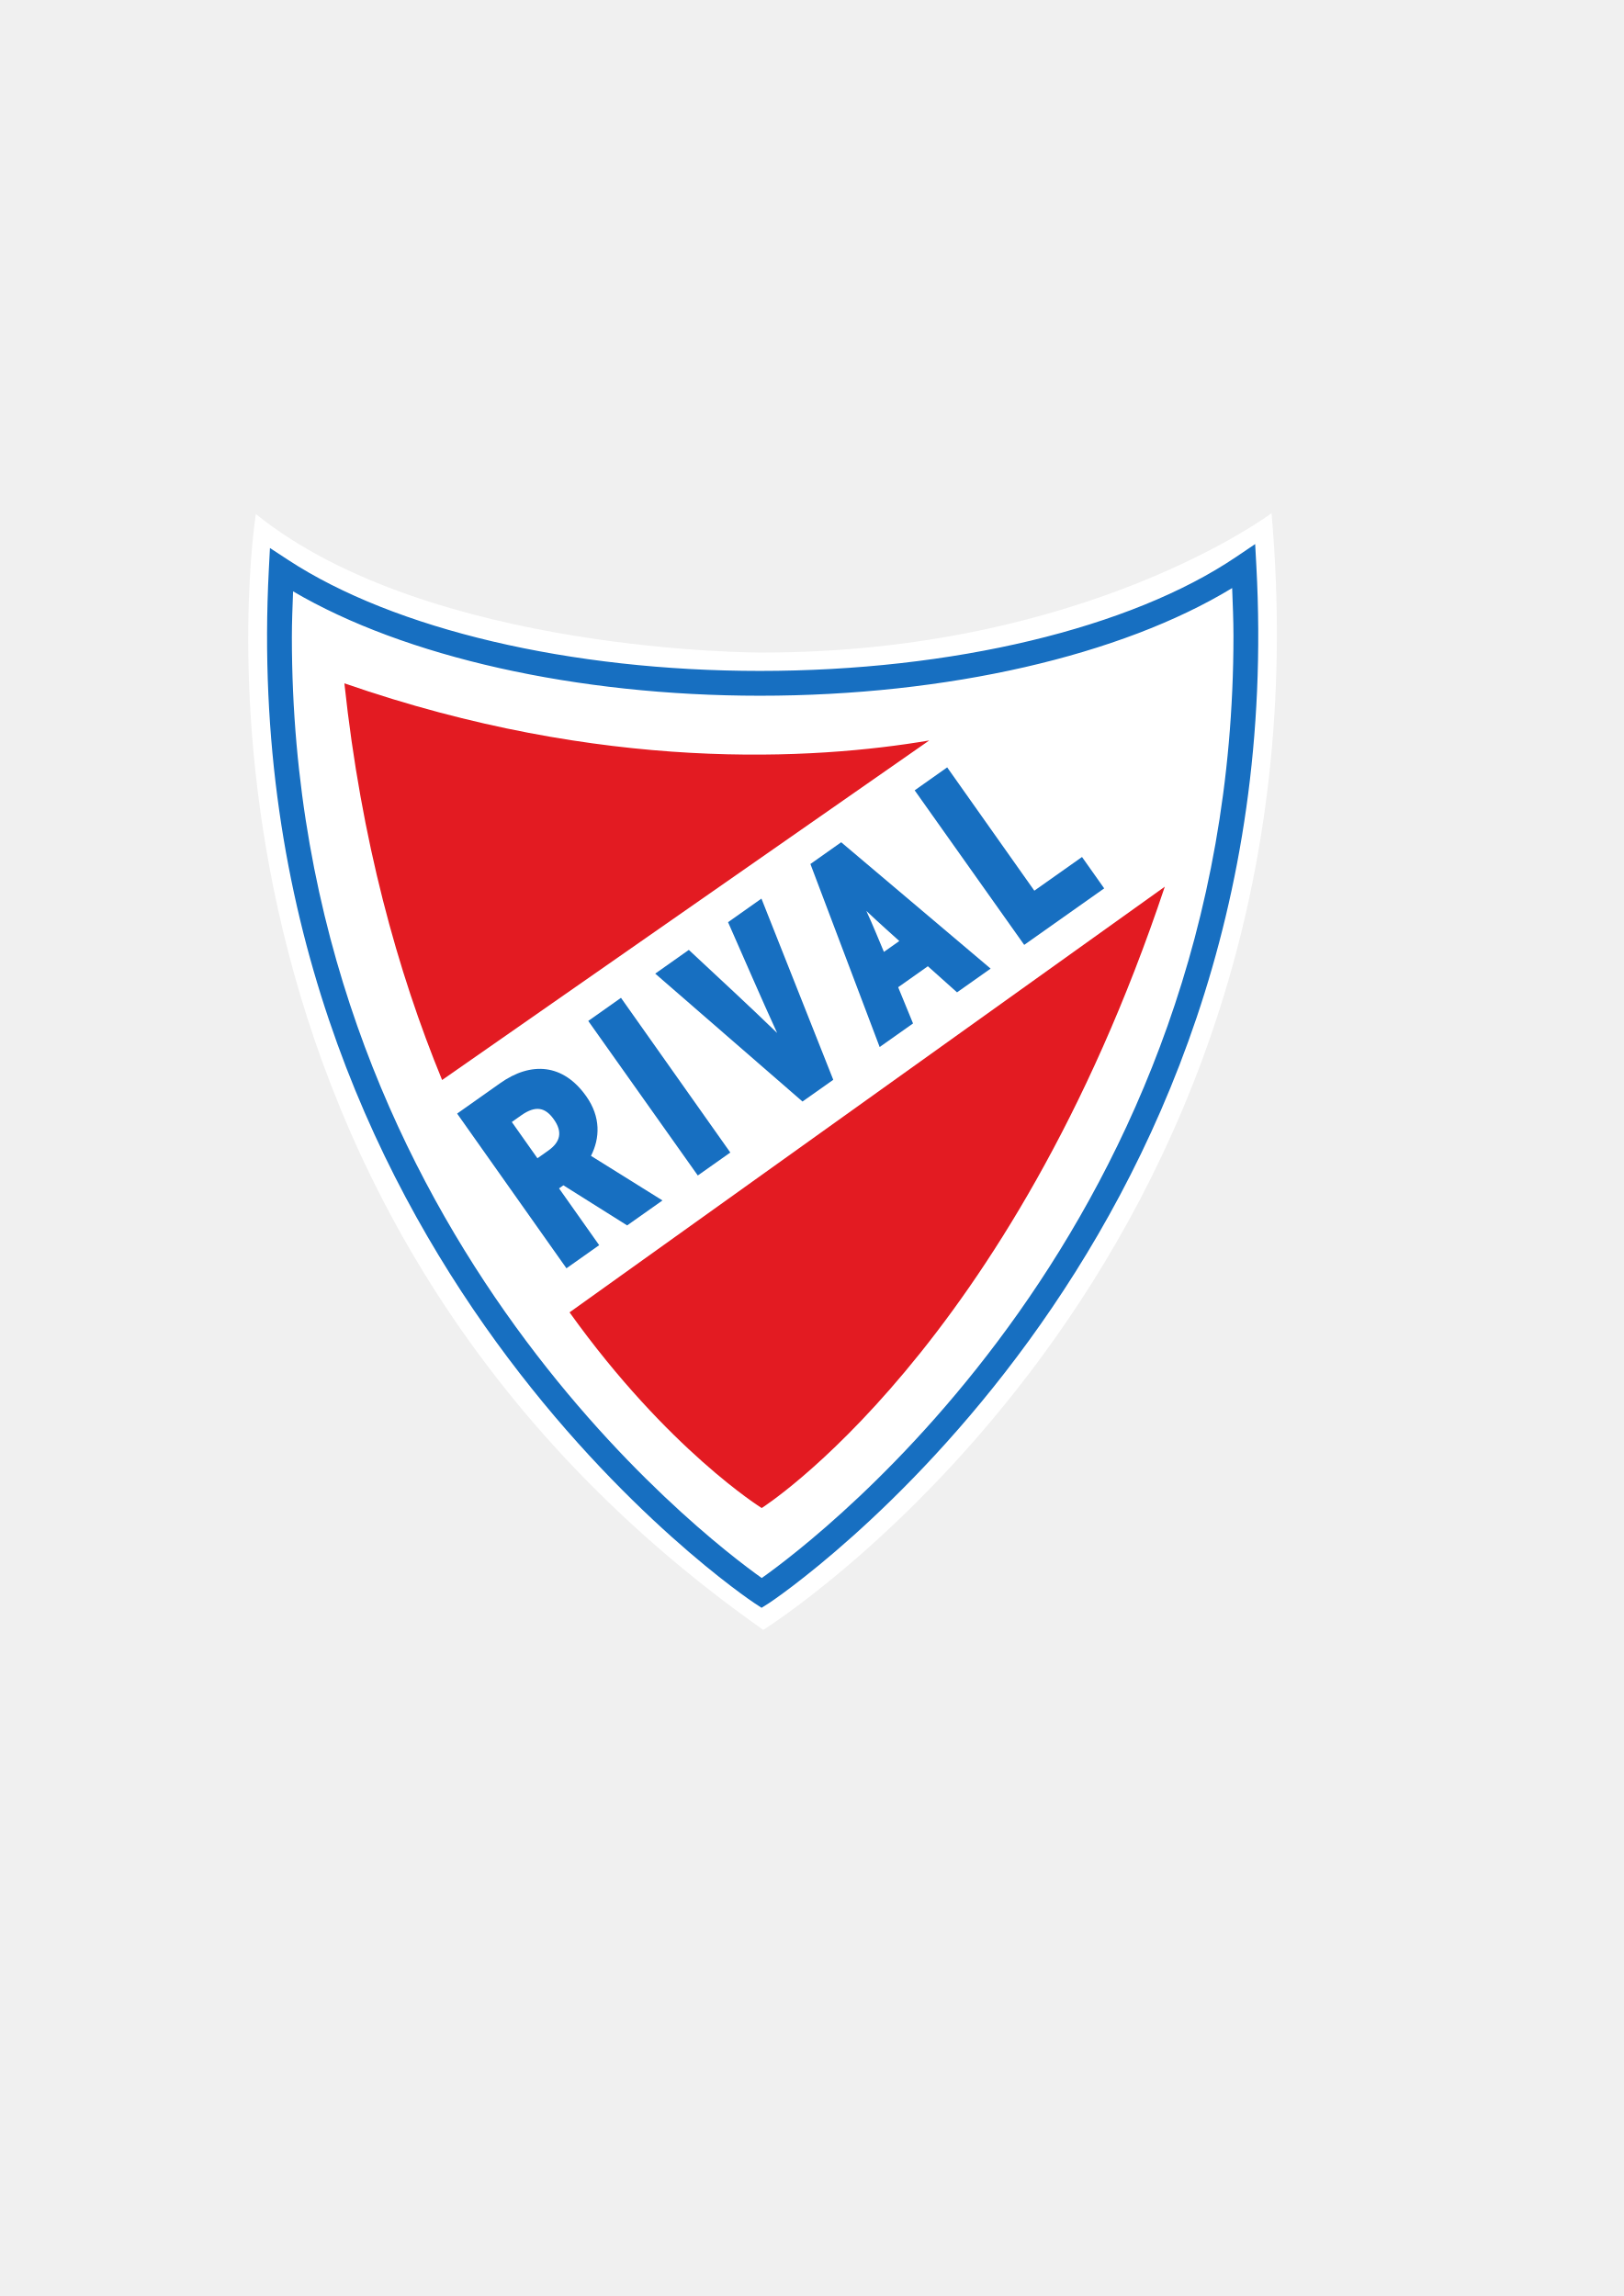
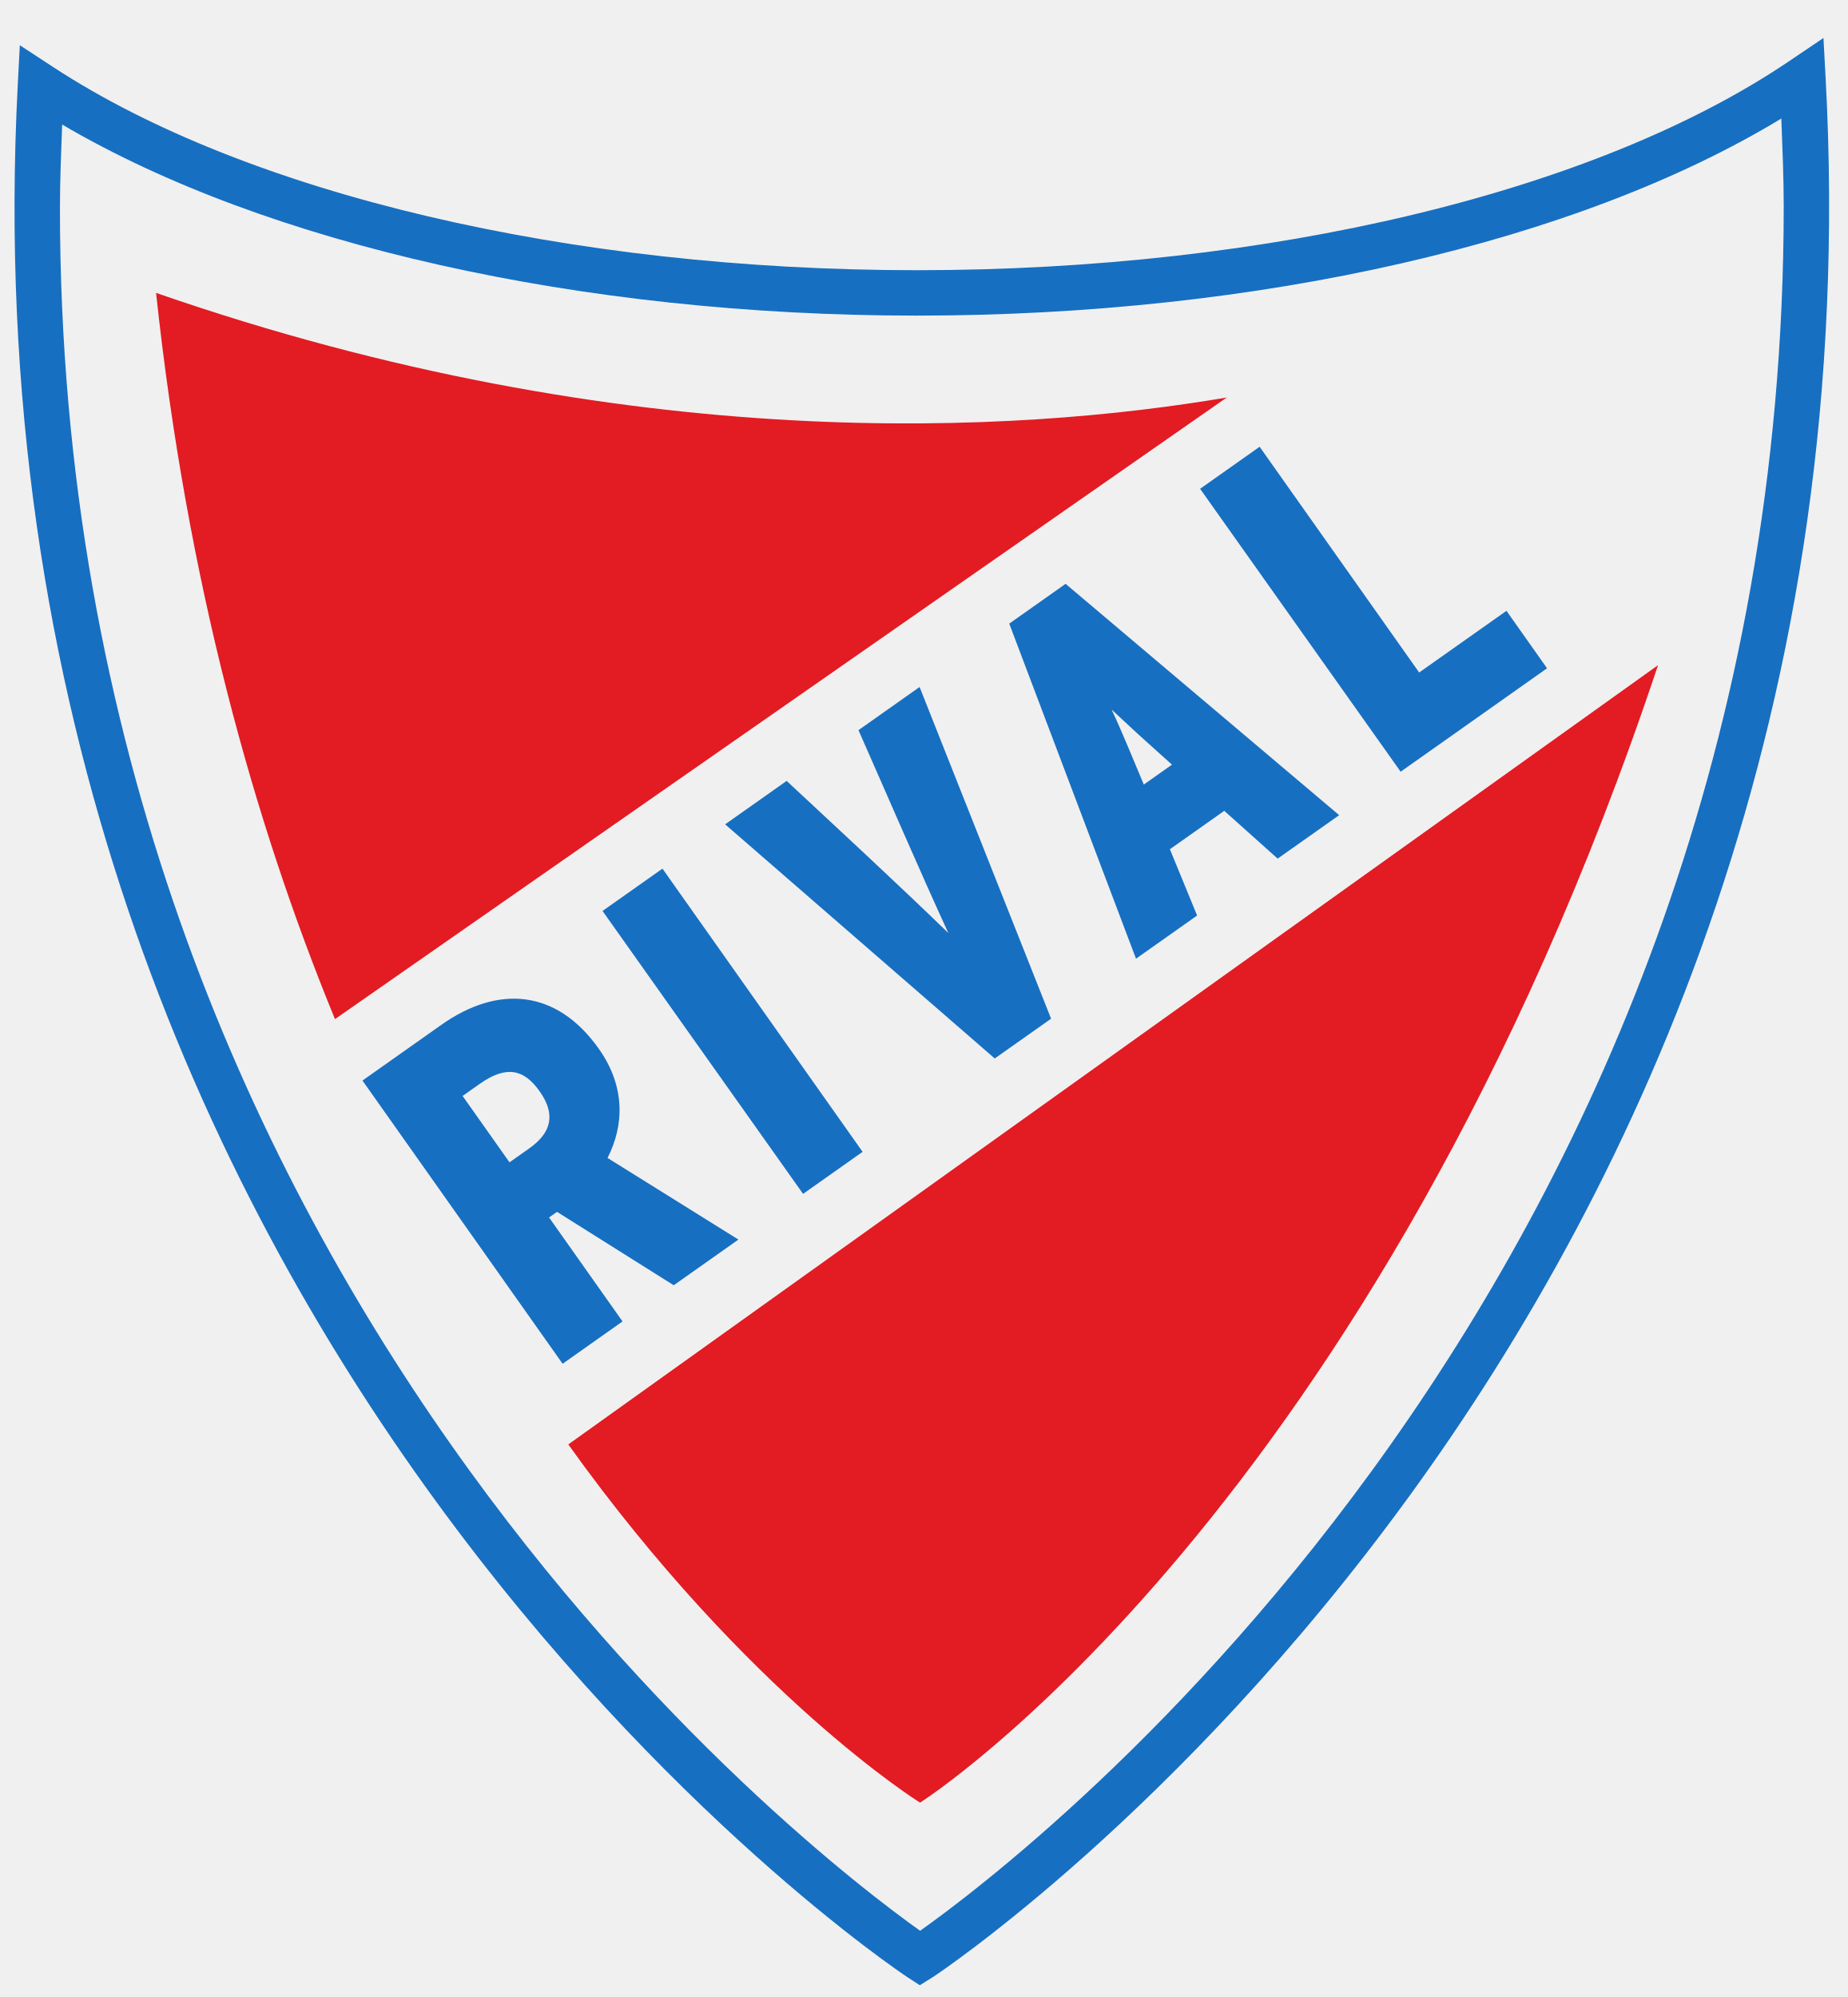
- <svg xmlns="http://www.w3.org/2000/svg" viewBox="0 0 793.701 1122.52" height="1122.52" width="793.701" xml:space="preserve" id="svg2" version="1.1">
-   <defs id="defs6">
-     <clipPath id="clipPath18" clipPathUnits="userSpaceOnUse">
-       <path id="path16" d="M 0,841.89 H 595.276 V 0 H 0 Z" />
-     </clipPath>
-   </defs>
-   <g transform="matrix(1.333333,0,0,-1.333333,0,1122.52)" id="g10">
-     <g id="g12">
-       <g clip-path="url(#clipPath18)" id="g14">
-         <g transform="translate(451.7412,626.4844)" id="g20">
-           <path id="path22" style="fill:#ffffff;fill-opacity:1;fill-rule:nonzero;stroke:none" d="m 0,0 c 0.226,-5.891 0.481,-11.801 0.481,-17.549 0,-215.655 -152.453,-330.943 -172.937,-345.446 -21.029,14.938 -172.264,129.964 -172.264,345.021 0,5.495 0.238,11.144 0.44,16.768 40.763,-23.978 103.759,-38.273 171.147,-38.273 68.688,0 132.445,14.748 173.133,39.479" />
-         </g>
-         <g transform="translate(279.8223,244.2461)" id="g24">
-           <path id="path26" style="fill:#ffffff;fill-opacity:1;fill-rule:nonzero;stroke:none" d="m 0,0 c 0,0 210.678,131.413 186.346,409.47 0,0 -68.053,-51.101 -186.788,-51.101 0,0 -122.012,-0.442 -185.579,50.777 0,0 -40.455,-249.582 186.021,-409.146" />
-         </g>
-         <g transform="translate(451.7266,626.2617)" id="g28">
-           <path id="path30" style="fill:#176fc1;fill-opacity:1;fill-rule:nonzero;stroke:none" d="m 0,0 c 0.221,-5.891 0.48,-11.801 0.48,-17.549 0,-215.656 -152.453,-330.944 -172.942,-345.445 -21.027,14.936 -172.26,129.963 -172.26,345.02 0,5.495 0.239,11.144 0.441,16.769 40.764,-23.979 103.759,-38.274 171.147,-38.274 C -104.45,-39.479 -40.692,-24.731 0,0 m 1.438,11.404 c -38.751,-26.165 -104.009,-41.788 -174.572,-41.788 -69.415,0 -134.089,15.225 -173.001,40.727 l -6.623,4.339 -0.411,-7.907 C -366.251,-244.65 -176.917,-371.048 -175,-372.296 l 2.481,-1.614 2.768,1.741 c 1.92,1.251 192.25,128.194 178.623,380.283 l -0.434,8.015 z" />
-         </g>
-         <g transform="translate(126.2544,591.332)" id="g32">
-           <path id="path34" style="fill:#e31b22;fill-opacity:1;fill-rule:nonzero;stroke:none" d="M 0,0 C 6.183,-57.692 19.523,-105.774 35.828,-145.458 L 214.417,-20.953 C 172.344,-28.094 94.7,-32.895 0,0" />
-         </g>
-         <g transform="translate(208.8071,360.6787)" id="g36">
-           <path id="path38" style="fill:#e31b22;fill-opacity:1;fill-rule:nonzero;stroke:none" d="m 0,0 c 36.083,-50.421 70.443,-71.748 70.443,-71.748 0,0 90.938,57.54 147.787,227.835 z" />
-         </g>
-         <g transform="translate(187.6392,430.479)" id="g40">
-           <path id="path42" style="fill:#176fc1;fill-opacity:1;fill-rule:nonzero;stroke:none" d="m 0,0 9.394,-13.292 3.972,2.805 c 4.528,3.202 5.267,6.884 2.058,11.425 C 12.333,5.31 8.823,6.233 3.417,2.415 Z m 18.907,-23.213 -1.591,-1.124 14.713,-20.824 -11.998,-8.48 -40.082,56.725 15.813,11.174 c 11.284,7.974 23.053,7.174 31.525,-4.82 5.38,-7.615 5.039,-15.391 1.738,-21.853 l 26.209,-16.35 -12.953,-9.153 z" />
-         </g>
-         <g transform="translate(215.6631,467.5347)" id="g44">
-           <path id="path46" style="fill:#176fc1;fill-opacity:1;fill-rule:nonzero;stroke:none" d="m 0,0 12,8.477 40.081,-56.724 -11.92,-8.421 z" />
-         </g>
-         <g transform="translate(294.207,437.9863)" id="g48">
-           <path id="path50" style="fill:#176fc1;fill-opacity:1;fill-rule:nonzero;stroke:none" d="M 0,0 -53.992,46.898 -41.675,55.6 C -30.85,45.507 -19.891,35.394 -9.301,25.136 -15.44,38.54 -21.313,52.243 -27.29,65.763 L -15.051,74.41 11.282,7.971 Z" />
-         </g>
-         <g transform="translate(317.6182,507.8672)" id="g52">
-           <path id="path54" style="fill:#176fc1;fill-opacity:1;fill-rule:nonzero;stroke:none" d="m 0,0 c 2.3,-4.938 4.303,-9.961 6.439,-15.012 l 5.642,3.985 -4.917,4.423 C 4.951,-4.647 2.392,-2.202 0,0 m 22.55,-20.277 -10.885,-7.692 5.449,-13.279 -12.236,-8.645 -25.385,67.112 11.284,7.971 54.786,-46.334 -12.319,-8.705 z" />
-         </g>
-         <g transform="translate(335.333,552.0933)" id="g56">
-           <path id="path58" style="fill:#176fc1;fill-opacity:1;fill-rule:nonzero;stroke:none" d="M 0,0 11.918,8.422 43.87,-36.795 61.351,-24.442 69.481,-35.949 40.16,-56.667 Z" />
-         </g>
-       </g>
+ <svg xmlns="http://www.w3.org/2000/svg" width="370" height="400" viewBox="0 0 370 400" version="1.1">
+   <g transform="matrix(1,0,0,-1,-95,650)" id="g1">
+     <g transform="translate(451.7266,626.2617)" id="g2">
+       <path id="path1" style="fill:#176fc1;fill-opacity:1;fill-rule:nonzero;stroke:none" d="m 0,0 c 0.221,-5.891 0.48,-11.801 0.48,-17.549 0,-215.656 -152.453,-330.944 -172.942,-345.445 -21.027,14.936 -172.26,129.963 -172.26,345.02 0,5.495 0.239,11.144 0.441,16.769 40.764,-23.979 103.759,-38.274 171.147,-38.274 C -104.45,-39.479 -40.692,-24.731 0,0 m 1.438,11.404 c -38.751,-26.165 -104.009,-41.788 -174.572,-41.788 -69.415,0 -134.089,15.225 -173.001,40.727 l -6.623,4.339 -0.411,-7.907 C -366.251,-244.65 -176.917,-371.048 -175,-372.296 l 2.481,-1.614 2.768,1.741 c 1.92,1.251 192.25,128.194 178.623,380.283 l -0.434,8.015 z" />
+     </g>
+     <g transform="translate(126.2544,591.332)" id="g3">
+       <path id="path2" style="fill:#e31b22;fill-opacity:1;fill-rule:nonzero;stroke:none" d="M 0,0 C 6.183,-57.692 19.523,-105.774 35.828,-145.458 L 214.417,-20.953 C 172.344,-28.094 94.7,-32.895 0,0" />
+     </g>
+     <g transform="translate(208.8071,360.6787)" id="g4">
+       <path id="path3" style="fill:#e31b22;fill-opacity:1;fill-rule:nonzero;stroke:none" d="m 0,0 c 36.083,-50.421 70.443,-71.748 70.443,-71.748 0,0 90.938,57.54 147.787,227.835 z" />
+     </g>
+     <g transform="translate(187.6392,430.479)" id="g5">
+       <path id="path4" style="fill:#176fc1;fill-opacity:1;fill-rule:nonzero;stroke:none" d="m 0,0 9.394,-13.292 3.972,2.805 c 4.528,3.202 5.267,6.884 2.058,11.425 C 12.333,5.31 8.823,6.233 3.417,2.415 Z m 18.907,-23.213 -1.591,-1.124 14.713,-20.824 -11.998,-8.48 -40.082,56.725 15.813,11.174 c 11.284,7.974 23.053,7.174 31.525,-4.82 5.38,-7.615 5.039,-15.391 1.738,-21.853 l 26.209,-16.35 -12.953,-9.153 z" />
+     </g>
+     <g transform="translate(215.6631,467.5347)" id="g6">
+       <path id="path5" style="fill:#176fc1;fill-opacity:1;fill-rule:nonzero;stroke:none" d="m 0,0 12,8.477 40.081,-56.724 -11.92,-8.421 z" />
+     </g>
+     <g transform="translate(294.207,437.9863)" id="g7">
+       <path id="path6" style="fill:#176fc1;fill-opacity:1;fill-rule:nonzero;stroke:none" d="M 0,0 -53.992,46.898 -41.675,55.6 C -30.85,45.507 -19.891,35.394 -9.301,25.136 -15.44,38.54 -21.313,52.243 -27.29,65.763 L -15.051,74.41 11.282,7.971 Z" />
+     </g>
+     <g transform="translate(317.6182,507.8672)" id="g8">
+       <path id="path7" style="fill:#176fc1;fill-opacity:1;fill-rule:nonzero;stroke:none" d="m 0,0 c 2.3,-4.938 4.303,-9.961 6.439,-15.012 l 5.642,3.985 -4.917,4.423 C 4.951,-4.647 2.392,-2.202 0,0 m 22.55,-20.277 -10.885,-7.692 5.449,-13.279 -12.236,-8.645 -25.385,67.112 11.284,7.971 54.786,-46.334 -12.319,-8.705 z" />
+     </g>
+     <g transform="translate(335.333,552.0933)" id="g9">
+       <path id="path8" style="fill:#176fc1;fill-opacity:1;fill-rule:nonzero;stroke:none" d="M 0,0 11.918,8.422 43.87,-36.795 61.351,-24.442 69.481,-35.949 40.16,-56.667 Z" />
    </g>
  </g>
</svg>
